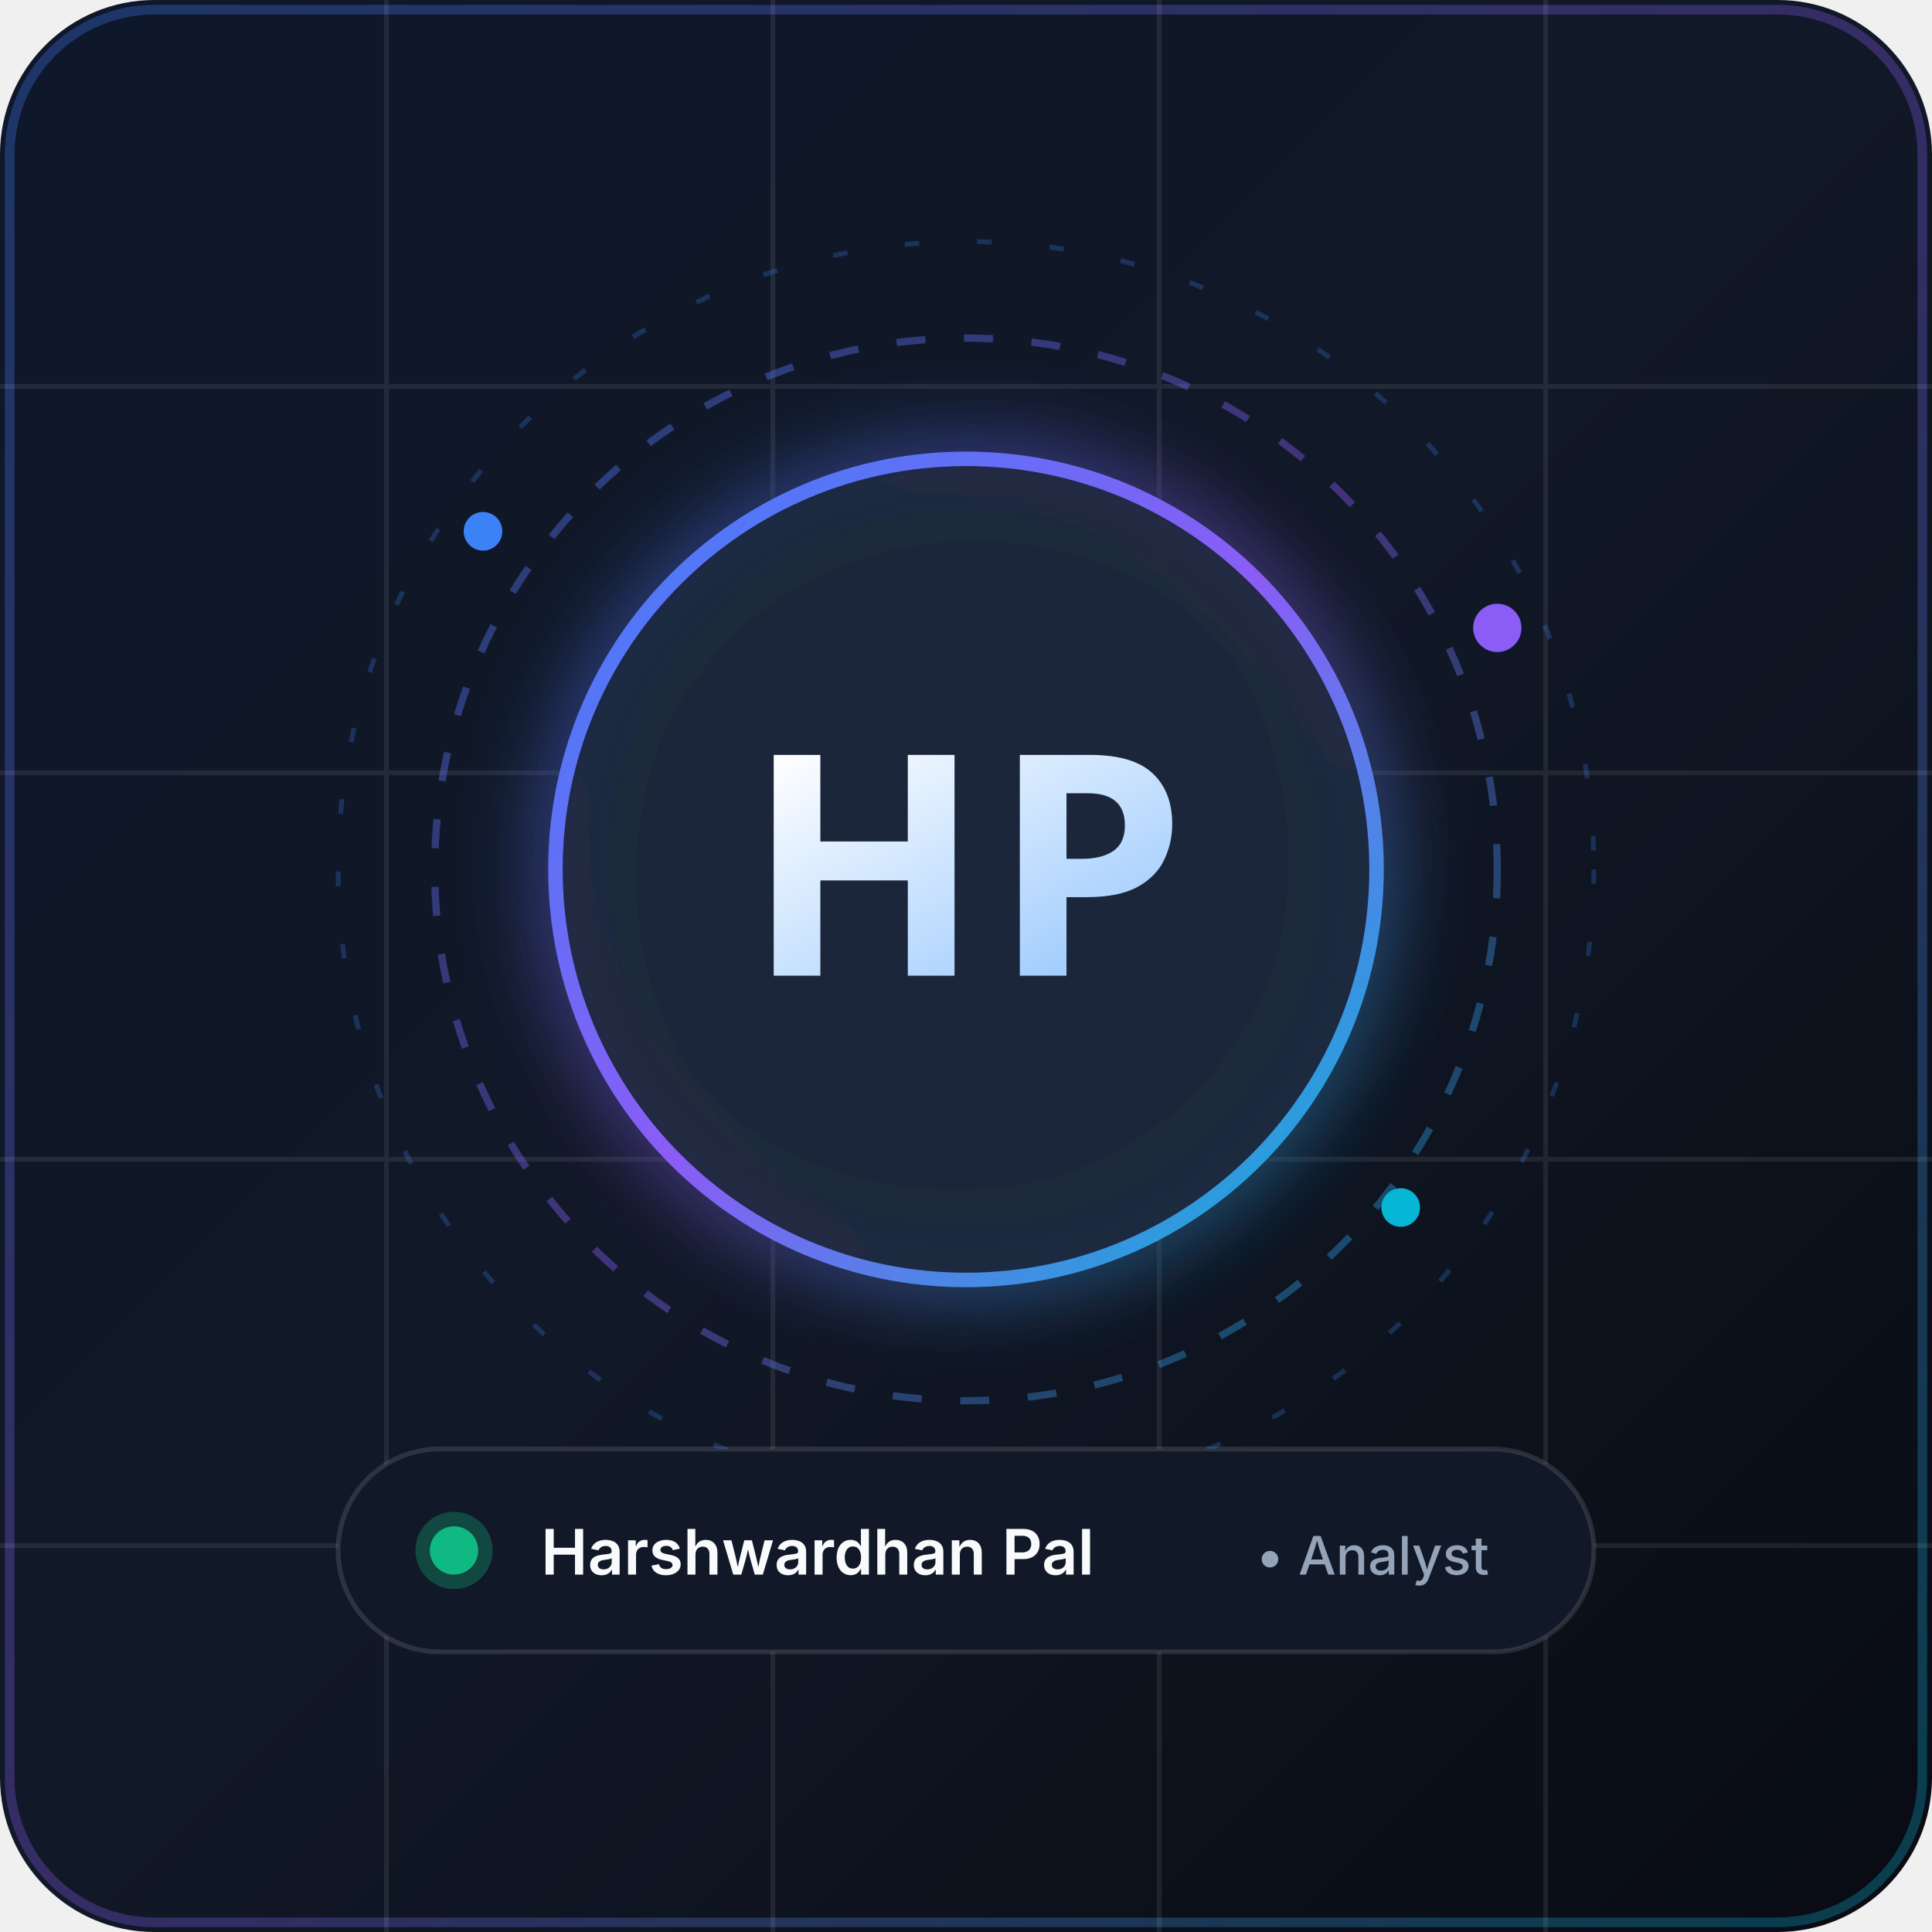
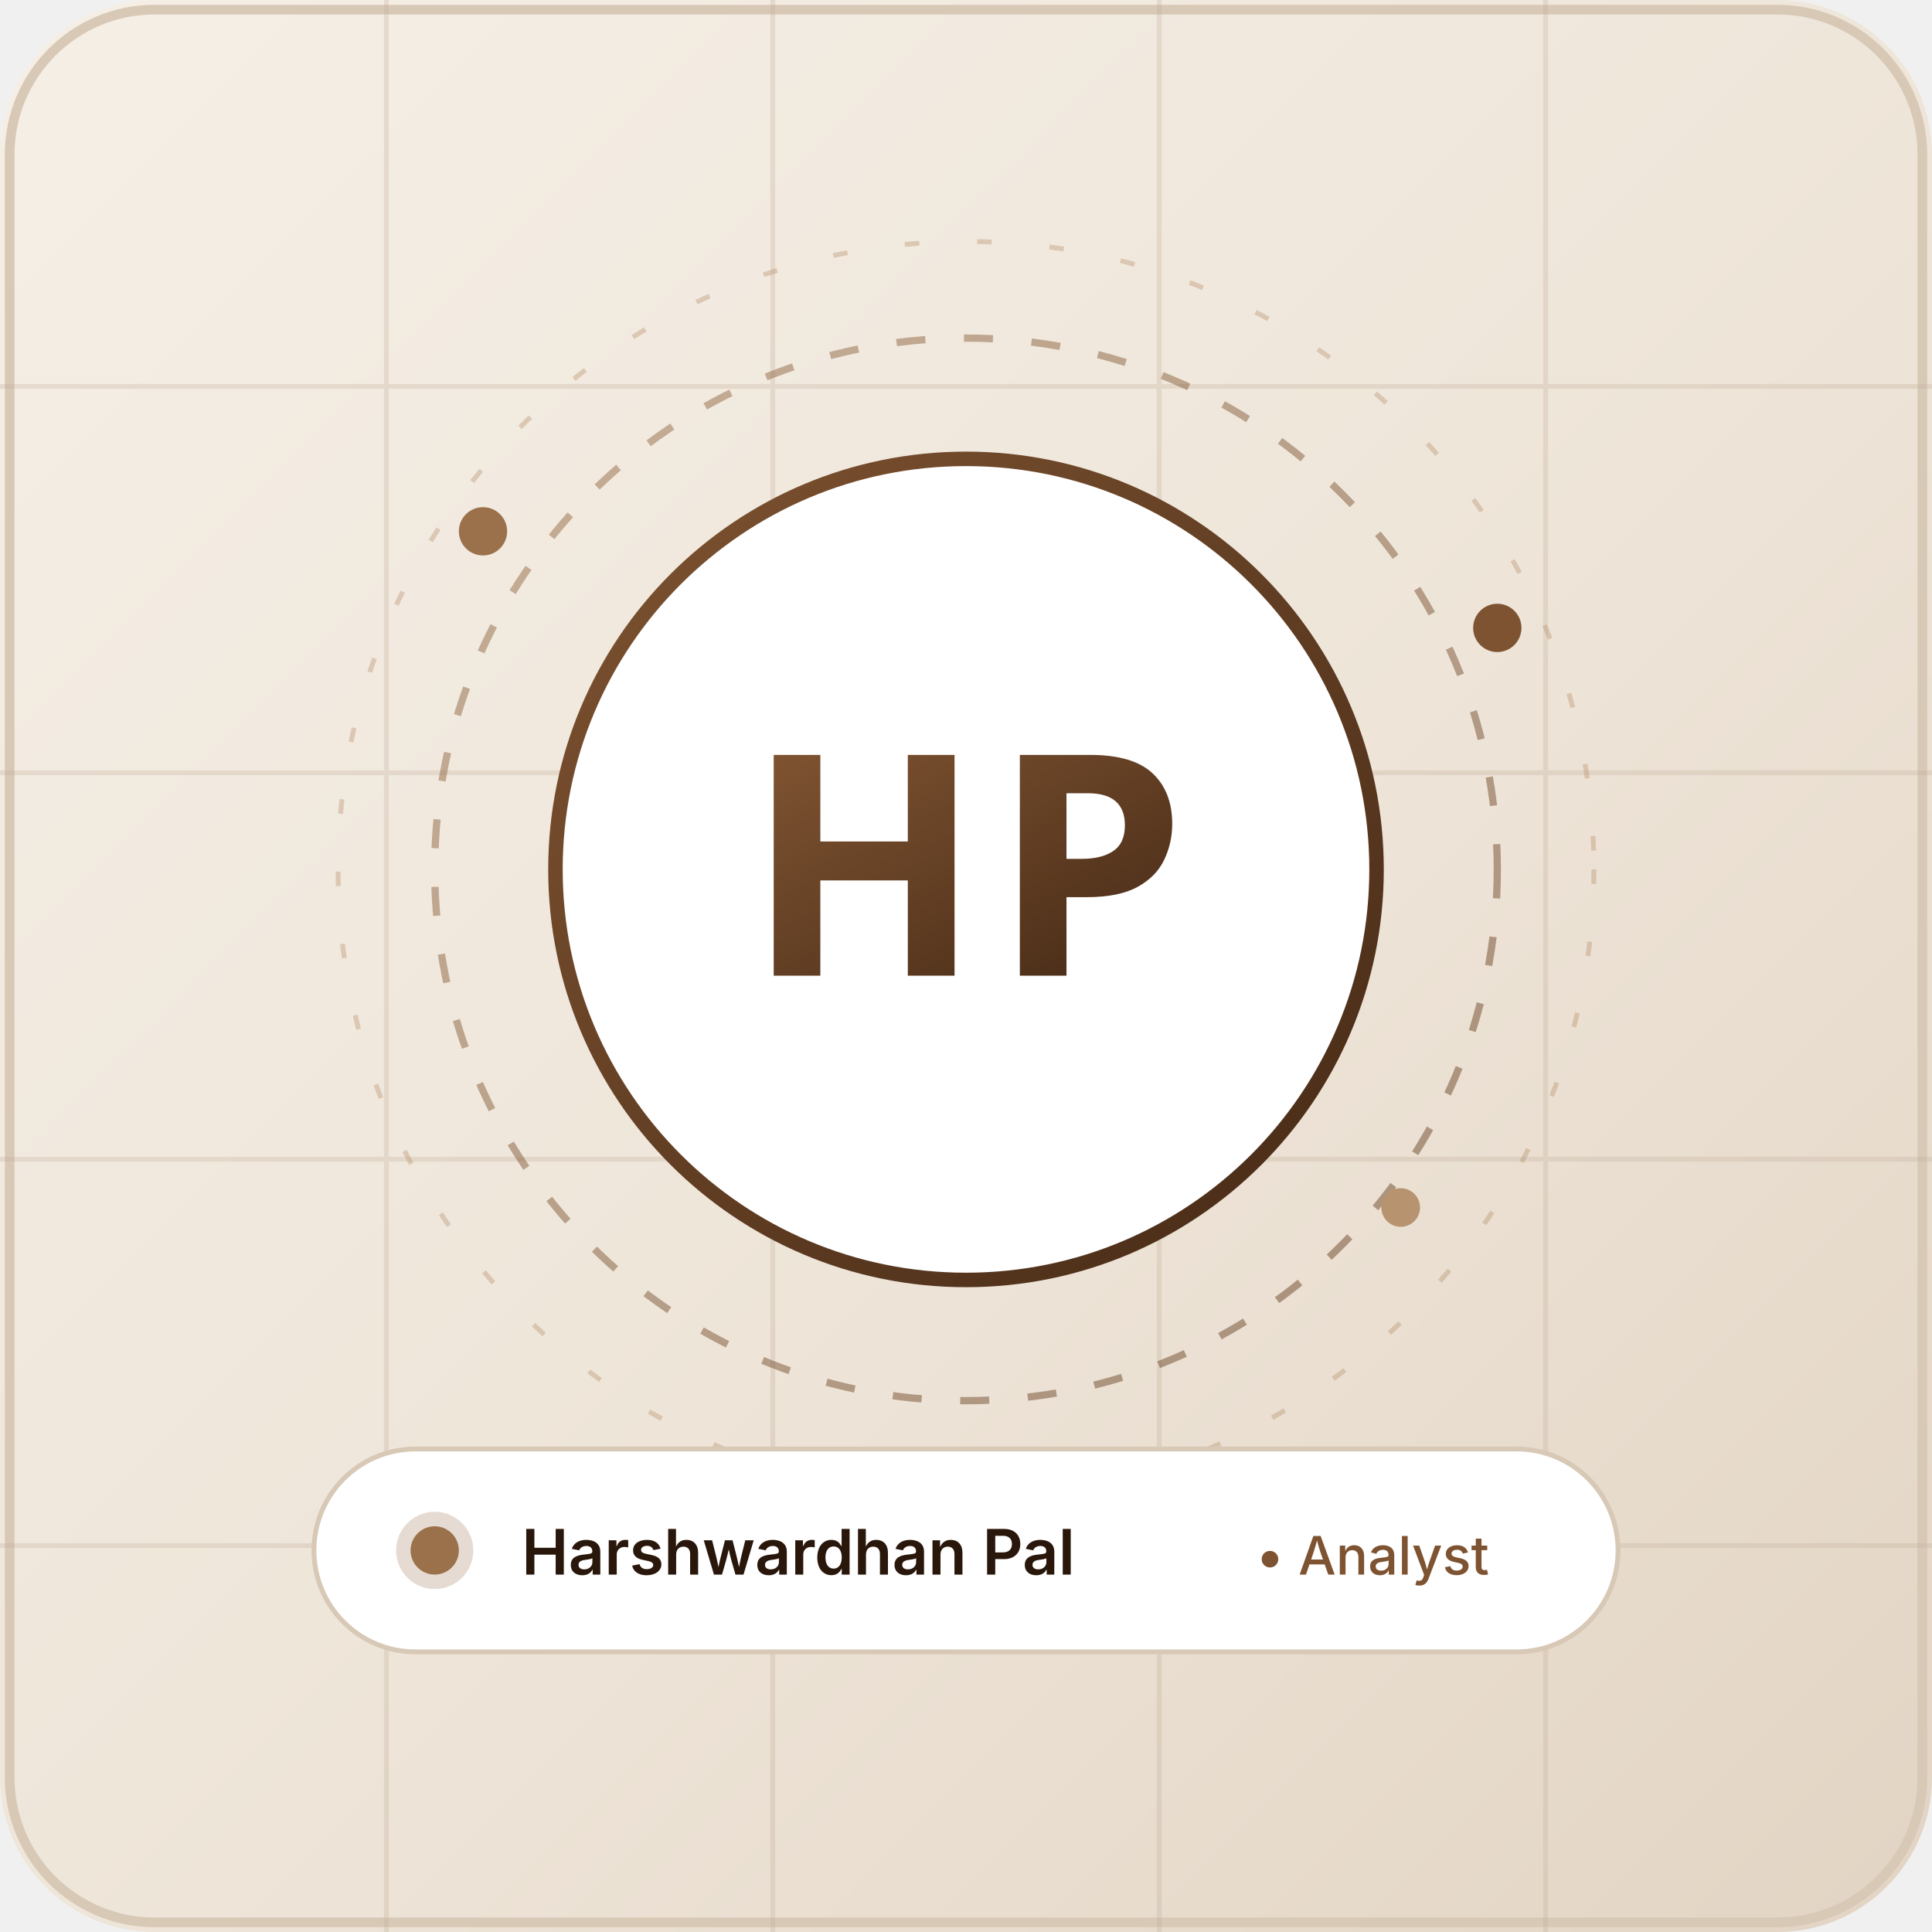
<svg xmlns="http://www.w3.org/2000/svg" viewBox="0 0 400 400" width="400" height="400">
  <defs>
-     <linearGradient id="bgGrad" x1="0%" y1="0%" x2="100%" y2="100%">
-       <stop offset="0%" stop-color="#0F172A" />
-       <stop offset="50%" stop-color="#111827" />
-       <stop offset="100%" stop-color="#080B12" />
+     <linearGradient id="warmBg" x1="0%" y1="0%" x2="100%" y2="100%">
+       <stop offset="0%" stop-color="#F5EFE6" />
+       <stop offset="50%" stop-color="#EFE6DA" />
+       <stop offset="100%" stop-color="#E2D4C3" />
    </linearGradient>
-     <linearGradient id="ringGrad" x1="0%" y1="0%" x2="100%" y2="100%">
-       <stop offset="0%" stop-color="#3B82F6" />
-       <stop offset="50%" stop-color="#8B5CF6" />
-       <stop offset="100%" stop-color="#06B6D4" />
+     <linearGradient id="goldBrown" x1="0%" y1="0%" x2="100%" y2="100%">
+       <stop offset="0%" stop-color="#9B714B" />
+       <stop offset="100%" stop-color="#643F23" />
    </linearGradient>
-     <linearGradient id="textGrad" x1="0%" y1="0%" x2="100%" y2="100%">
-       <stop offset="0%" stop-color="#FFFFFF" />
-       <stop offset="100%" stop-color="#93C5FD" />
+     <linearGradient id="accentBrown" x1="0%" y1="0%" x2="100%" y2="100%">
+       <stop offset="0%" stop-color="#7E5331" />
+       <stop offset="100%" stop-color="#462A16" />
    </linearGradient>
-     <filter id="glow" x="-20%" y="-20%" width="140%" height="140%">
-       <feGaussianBlur stdDeviation="8" result="blur" />
-       <feComposite in="SourceGraphic" in2="blur" operator="over" />
-     </filter>
  </defs>
-   <rect width="400" height="400" rx="32" fill="url(#bgGrad)" />
-   <rect x="2" y="2" width="396" height="396" rx="30" fill="none" stroke="url(#ringGrad)" stroke-width="2" stroke-opacity="0.3" />
-   <g opacity="0.08" stroke="#FFFFFF" stroke-width="1">
+   <rect width="400" height="400" rx="32" fill="url(#warmBg)" />
+   <rect x="2" y="2" width="396" height="396" rx="30" fill="none" stroke="#D8C8B6" stroke-width="2" />
+   <g opacity="0.3" stroke="#C4B09C" stroke-width="1">
    <line x1="80" y1="0" x2="80" y2="400" />
    <line x1="160" y1="0" x2="160" y2="400" />
    <line x1="240" y1="0" x2="240" y2="400" />
    <line x1="320" y1="0" x2="320" y2="400" />
    <line x1="0" y1="80" x2="400" y2="80" />
    <line x1="0" y1="160" x2="400" y2="160" />
    <line x1="0" y1="240" x2="400" y2="240" />
    <line x1="0" y1="320" x2="400" y2="320" />
  </g>
-   <circle cx="200" cy="180" r="110" fill="none" stroke="url(#ringGrad)" stroke-width="1.5" stroke-dasharray="6 8" opacity="0.4" />
-   <circle cx="200" cy="180" r="130" fill="none" stroke="#3B82F6" stroke-width="1" stroke-dasharray="3 12" opacity="0.25" />
-   <circle cx="200" cy="180" r="85" fill="#1E293B" fill-opacity="0.9" stroke="url(#ringGrad)" stroke-width="3" filter="url(#glow)" />
-   <text x="200" y="202" font-family="'Sora', sans-serif, system-ui" font-size="64" font-weight="700" fill="url(#textGrad)" text-anchor="middle" letter-spacing="2">HP</text>
-   <rect x="70" y="300" width="260" height="42" rx="21" fill="#111827" stroke="rgba(255, 255, 255, 0.12)" stroke-width="1" />
-   <circle cx="94" cy="321" r="5" fill="#10B981" />
-   <circle cx="94" cy="321" r="8" fill="#10B981" opacity="0.3" />
-   <text x="112" y="326" font-family="'Inter', sans-serif" font-size="13" font-weight="600" fill="#F8FAFC">Harshwardhan Pal</text>
-   <text x="260" y="326" font-family="'Inter', sans-serif" font-size="11" font-weight="500" fill="#94A3B8">• Analyst</text>
-   <circle cx="100" cy="110" r="4" fill="#3B82F6" />
-   <circle cx="310" cy="130" r="5" fill="#8B5CF6" />
-   <circle cx="290" cy="250" r="4" fill="#06B6D4" />
+   <circle cx="200" cy="180" r="110" fill="none" stroke="url(#goldBrown)" stroke-width="1.5" stroke-dasharray="6 8" opacity="0.5" />
+   <circle cx="200" cy="180" r="130" fill="none" stroke="#B89370" stroke-width="1" stroke-dasharray="3 12" opacity="0.4" />
+   <circle cx="200" cy="180" r="85" fill="#FFFFFF" stroke="url(#accentBrown)" stroke-width="3" />
+   <text x="200" y="202" font-family="'Sora', sans-serif" font-size="64" font-weight="700" fill="url(#accentBrown)" text-anchor="middle" letter-spacing="2">HP</text>
+   <rect x="65" y="300" width="270" height="42" rx="21" fill="#FFFFFF" stroke="#D8C8B6" stroke-width="1" />
+   <circle cx="90" cy="321" r="5" fill="#9B714B" />
+   <circle cx="90" cy="321" r="8" fill="#9B714B" opacity="0.25" />
+   <text x="108" y="326" font-family="'Inter', sans-serif" font-size="13" font-weight="600" fill="#2A170B">Harshwardhan Pal</text>
+   <text x="260" y="326" font-family="'Inter', sans-serif" font-size="11" font-weight="500" fill="#7E5331">• Analyst</text>
+   <circle cx="100" cy="110" r="5" fill="#9B714B" />
+   <circle cx="310" cy="130" r="5" fill="#7E5331" />
+   <circle cx="290" cy="250" r="4" fill="#B89370" />
</svg>
